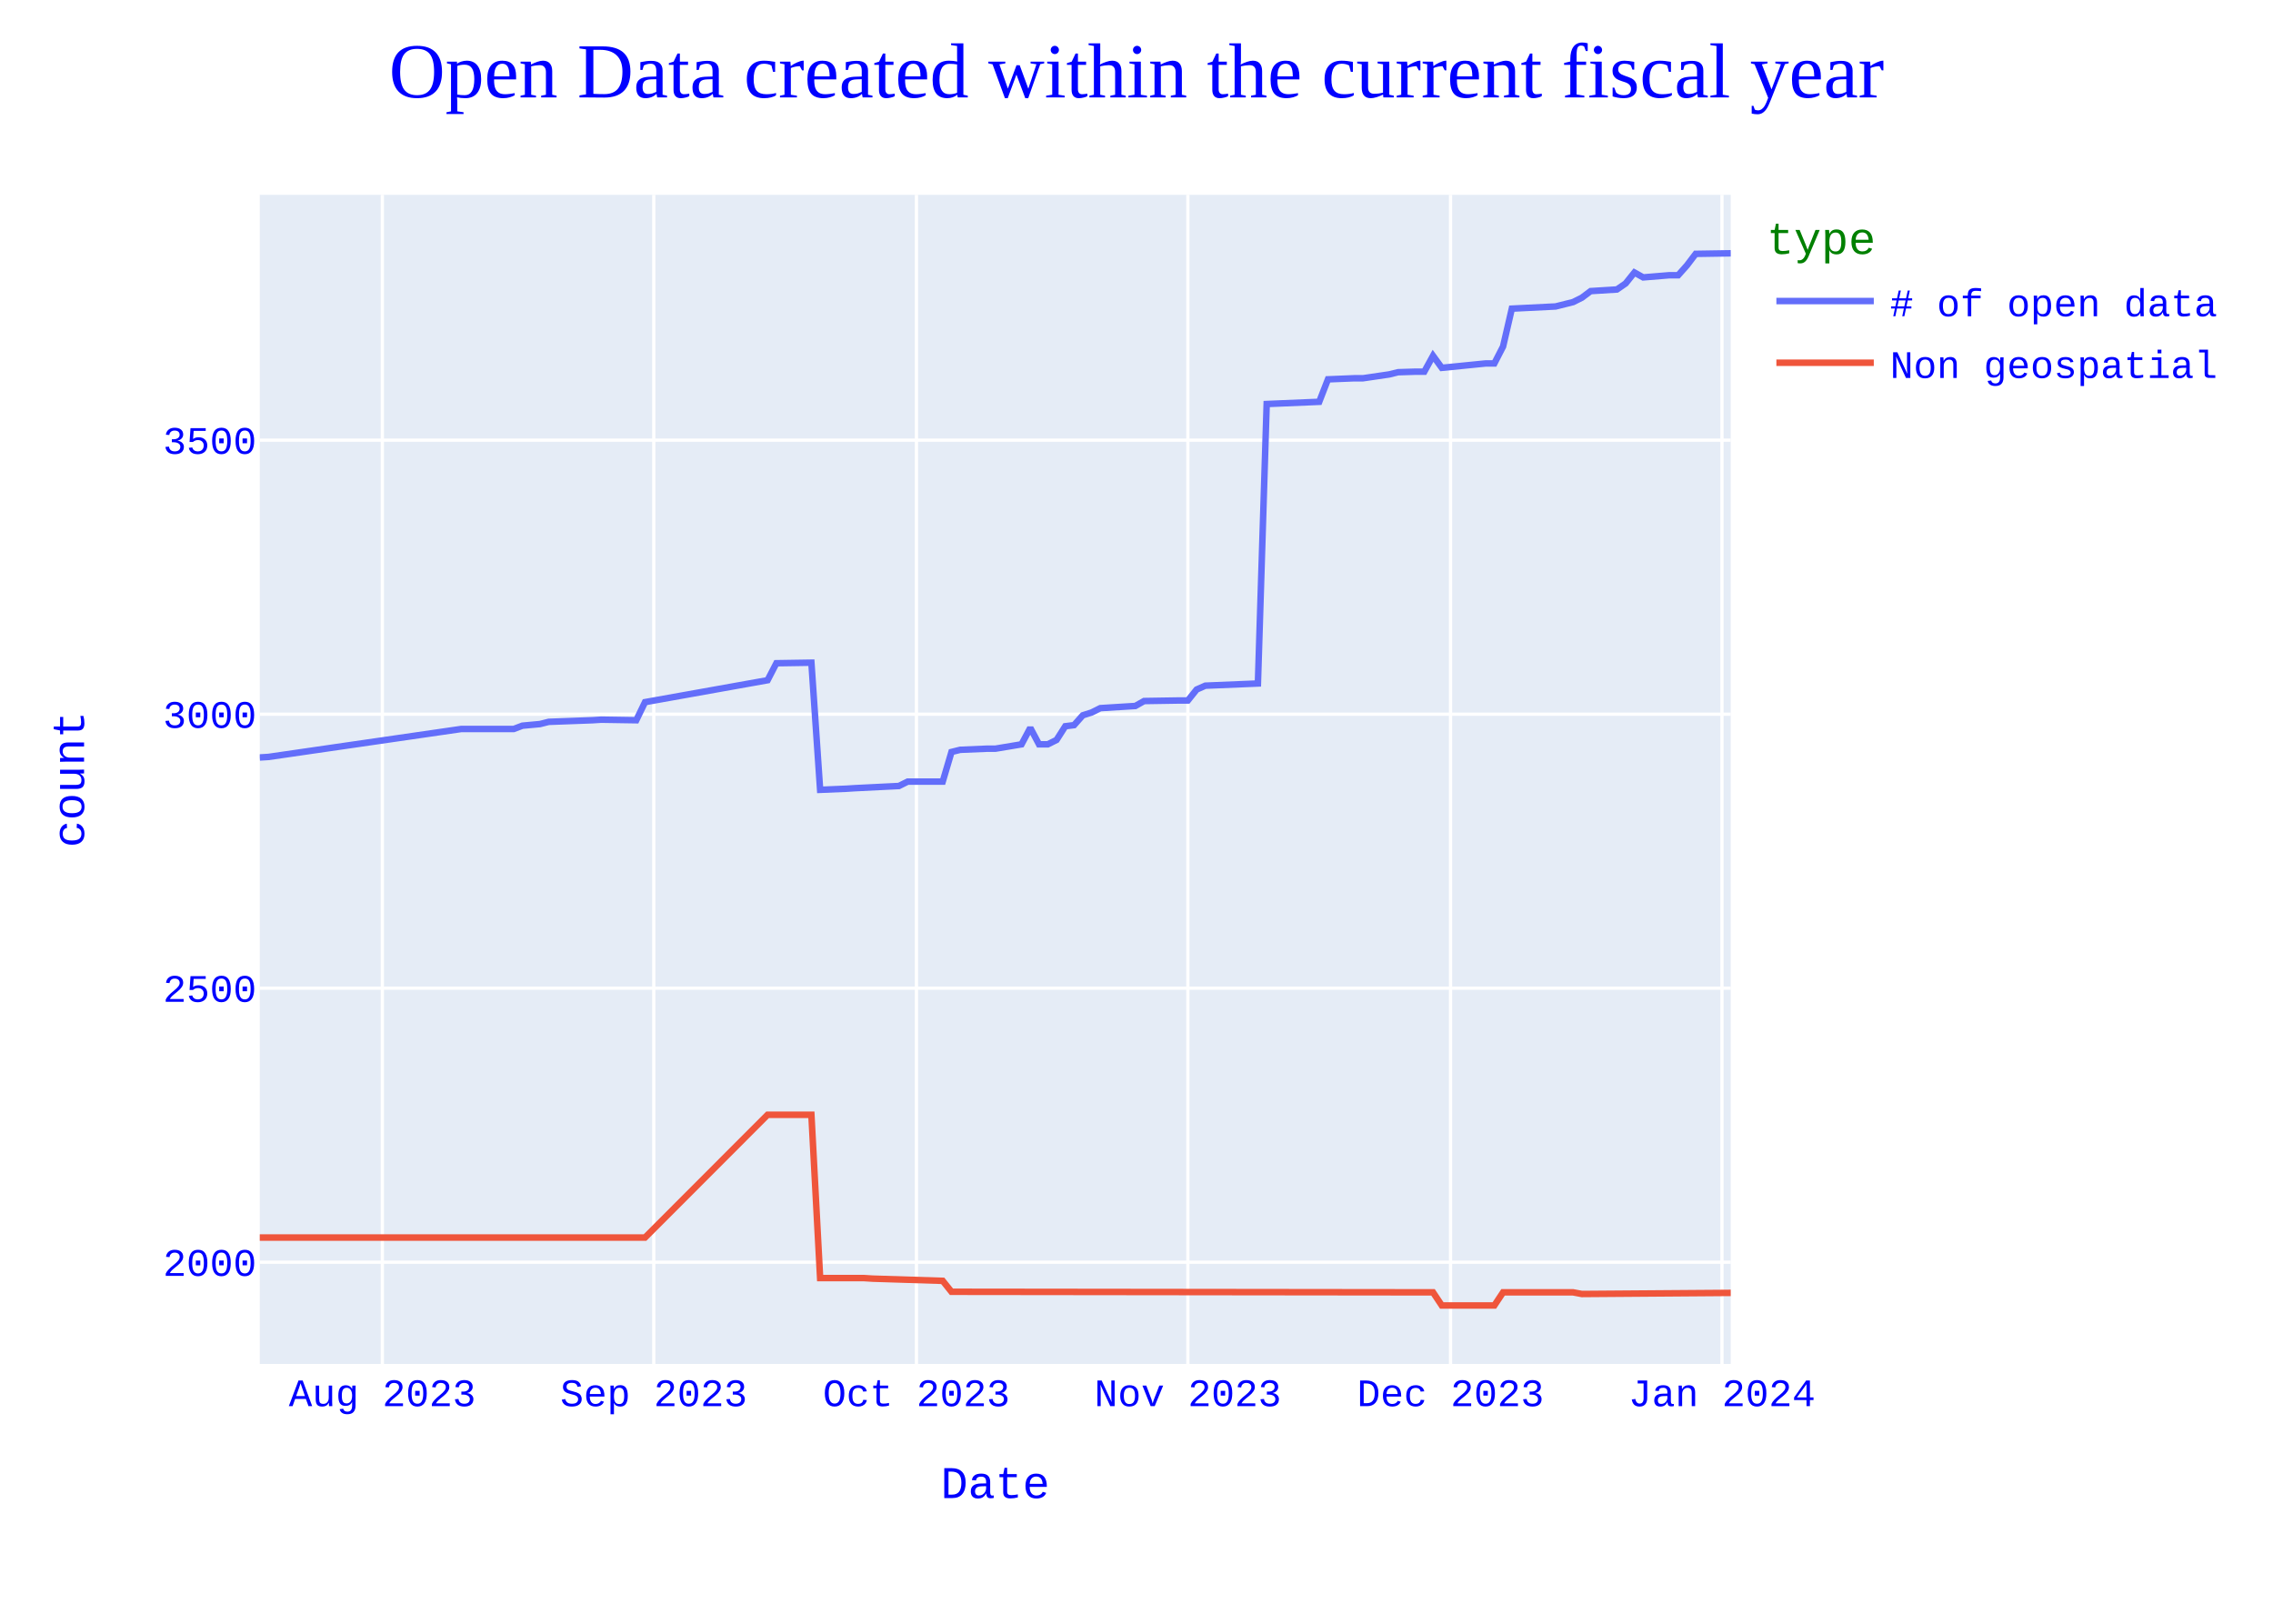
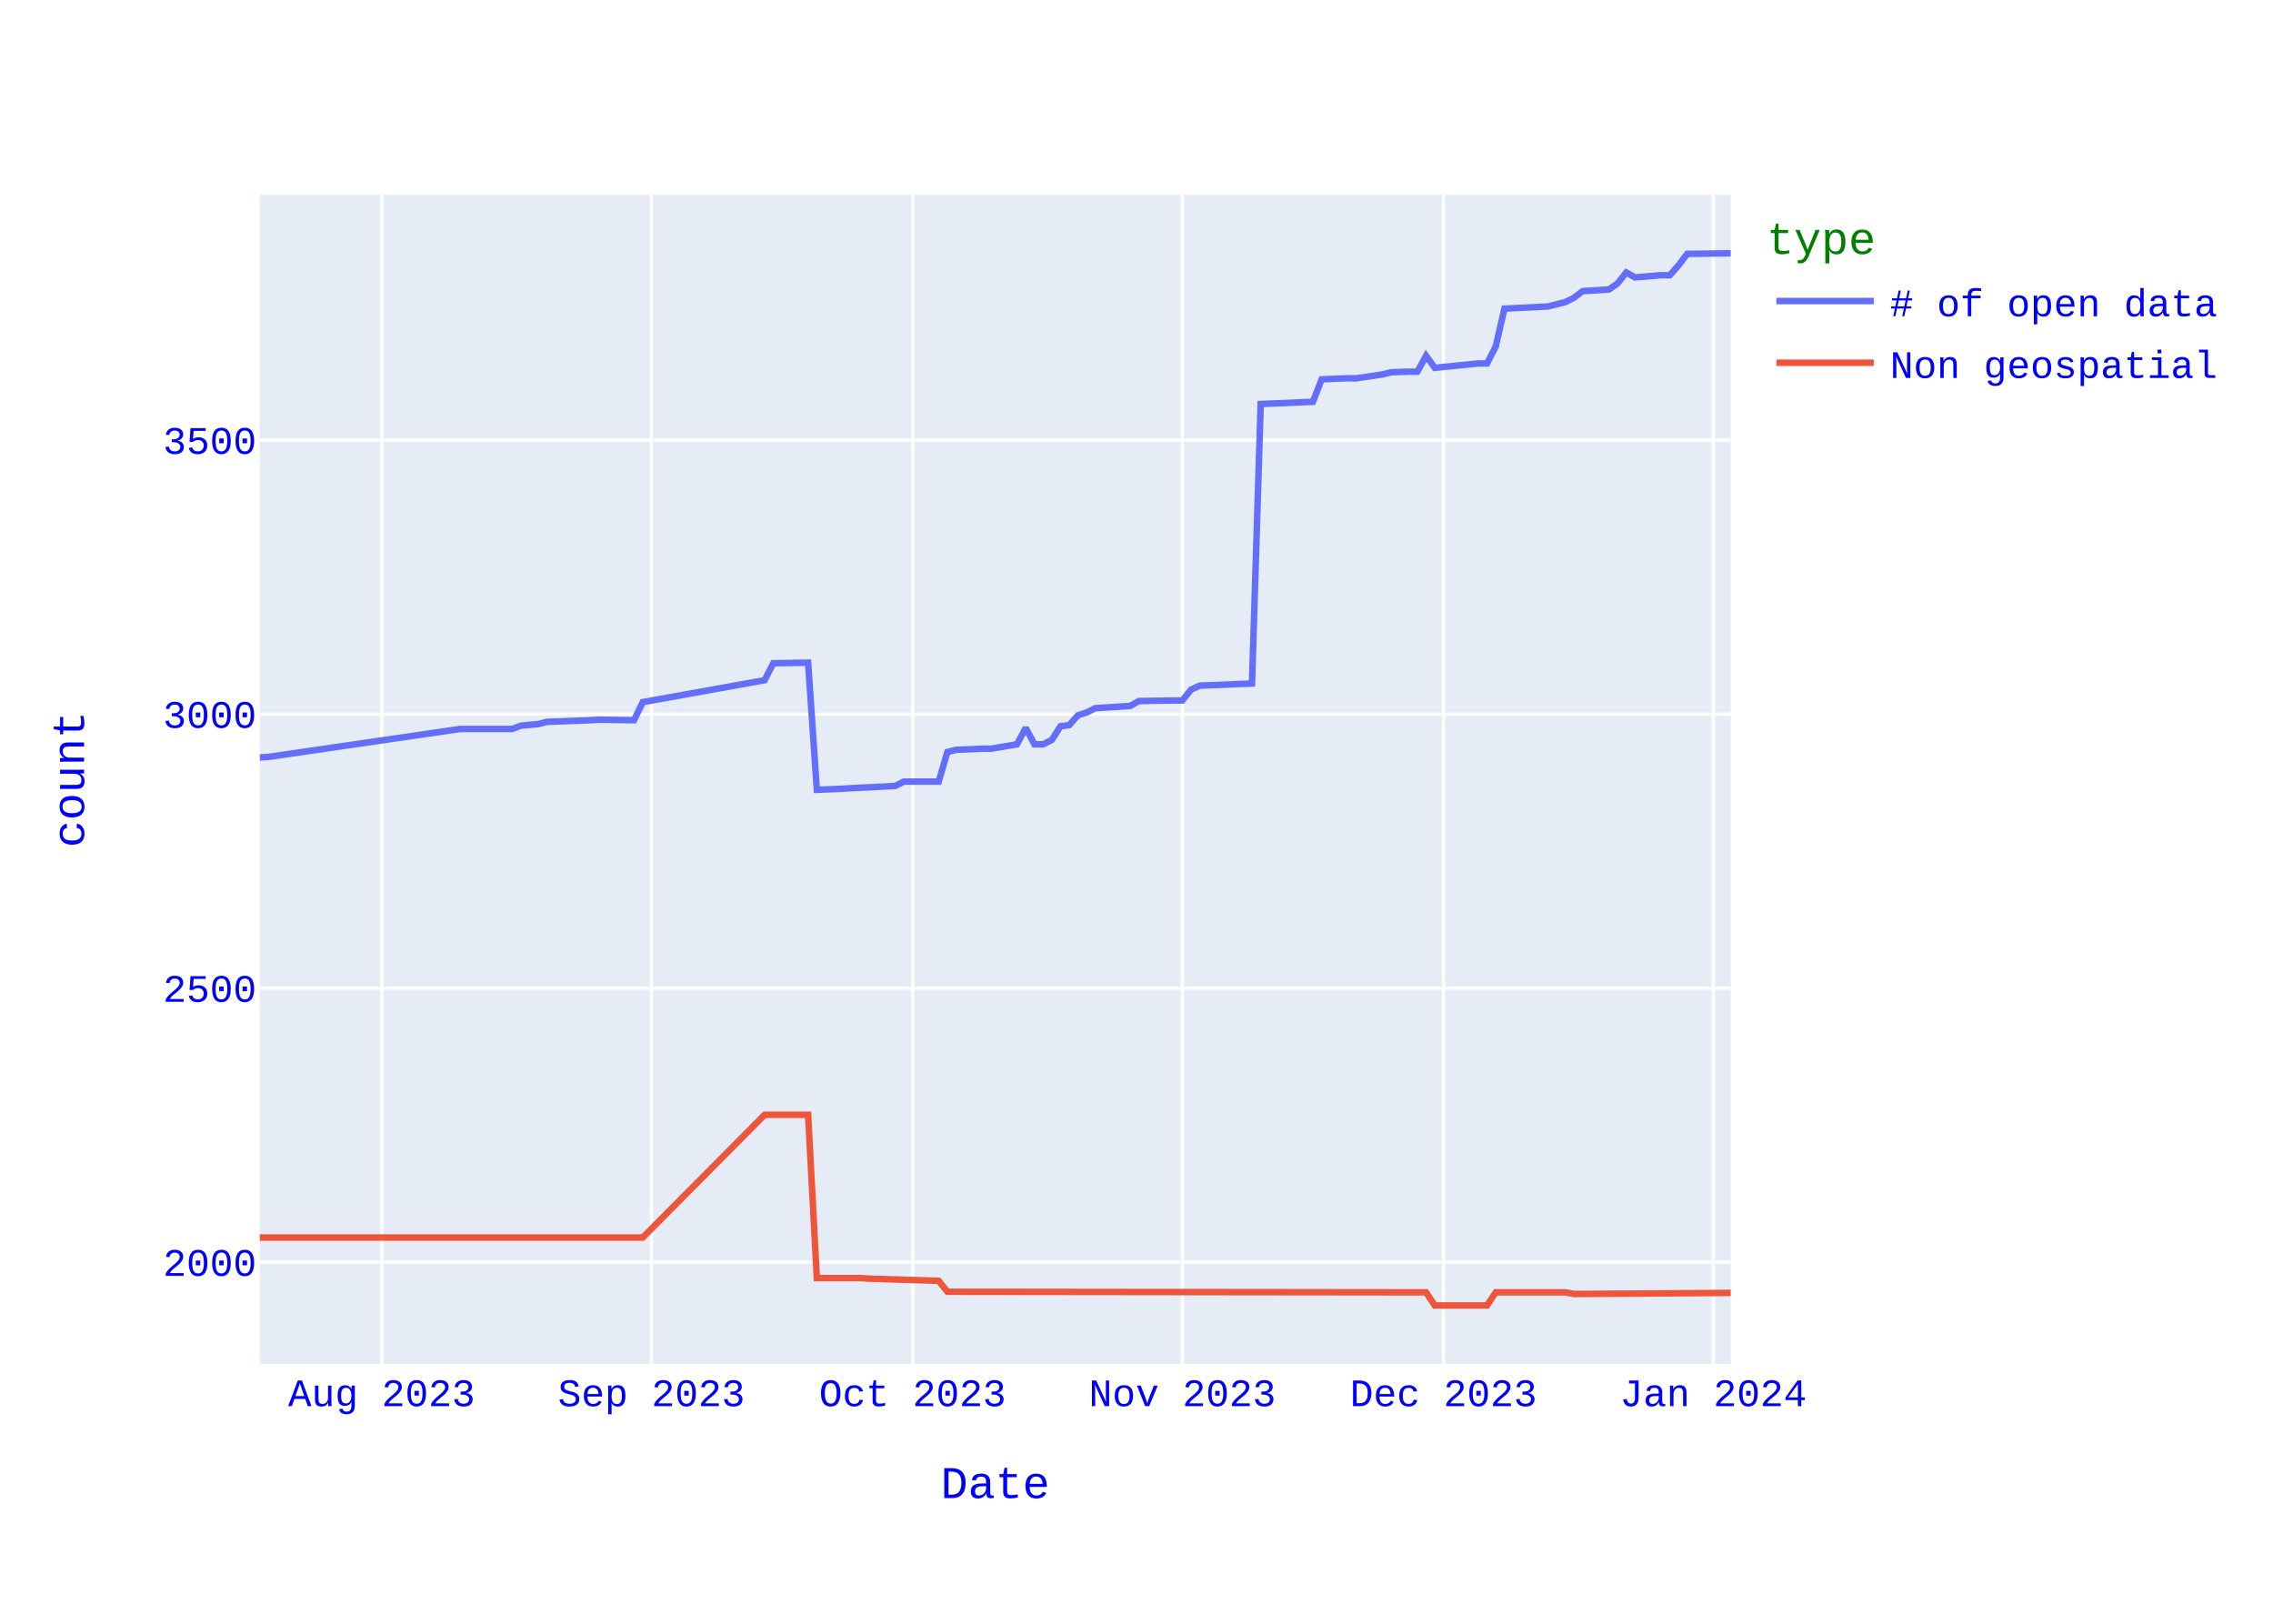
<svg xmlns="http://www.w3.org/2000/svg" class="main-svg" width="700" height="500" style="" viewBox="0 0 700 500">
  <rect x="0" y="0" width="700" height="500" style="fill: rgb(255, 255, 255); fill-opacity: 1;" />
-   <defs id="defs-035dab">
+   <defs id="defs-5c04d2">
    <g class="clips">
-       <clipPath id="clip035dabxyplot" class="plotclip">
+       <clipPath id="clip5c04d2xyplot" class="plotclip">
        <rect width="453" height="360" />
      </clipPath>
-       <clipPath class="axesclip" id="clip035dabx">
+       <clipPath class="axesclip" id="clip5c04d2x">
        <rect x="80" y="0" width="453" height="500" />
      </clipPath>
-       <clipPath class="axesclip" id="clip035daby">
+       <clipPath class="axesclip" id="clip5c04d2y">
        <rect x="0" y="60" width="700" height="360" />
      </clipPath>
-       <clipPath class="axesclip" id="clip035dabxy">
+       <clipPath class="axesclip" id="clip5c04d2xy">
        <rect x="80" y="60" width="453" height="360" />
      </clipPath>
    </g>
    <g class="gradients" />
    <g class="patterns" />
  </defs>
  <g class="bglayer">
    <rect class="bg" x="80" y="60" width="453" height="360" style="fill: rgb(229, 236, 246); fill-opacity: 1; stroke-width: 0;" />
  </g>
  <g class="layer-below">
    <g class="imagelayer" />
    <g class="shapelayer" />
  </g>
  <g class="cartesianlayer">
    <g class="subplot xy">
      <g class="layer-subplot">
        <g class="shapelayer" />
        <g class="imagelayer" />
      </g>
      <g class="minor-gridlayer">
        <g class="x" />
        <g class="y" />
      </g>
      <g class="gridlayer">
        <g class="x">
-           <path class="xgrid crisp" transform="translate(117.75,0)" d="M0,60v360" style="stroke: rgb(255, 255, 255); stroke-opacity: 1; stroke-width: 1px;" />
-           <path class="xgrid crisp" transform="translate(201.34,0)" d="M0,60v360" style="stroke: rgb(255, 255, 255); stroke-opacity: 1; stroke-width: 1px;" />
-           <path class="xgrid crisp" transform="translate(282.23,0)" d="M0,60v360" style="stroke: rgb(255, 255, 255); stroke-opacity: 1; stroke-width: 1px;" />
-           <path class="xgrid crisp" transform="translate(365.82,0)" d="M0,60v360" style="stroke: rgb(255, 255, 255); stroke-opacity: 1; stroke-width: 1px;" />
-           <path class="xgrid crisp" transform="translate(446.71,0)" d="M0,60v360" style="stroke: rgb(255, 255, 255); stroke-opacity: 1; stroke-width: 1px;" />
-           <path class="xgrid crisp" transform="translate(530.3,0)" d="M0,60v360" style="stroke: rgb(255, 255, 255); stroke-opacity: 1; stroke-width: 1px;" />
+           <path class="xgrid crisp" transform="translate(117.53,0)" d="M0,60v360" style="stroke: rgb(255, 255, 255); stroke-opacity: 1; stroke-width: 1px;" />
+           <path class="xgrid crisp" transform="translate(200.62,0)" d="M0,60v360" style="stroke: rgb(255, 255, 255); stroke-opacity: 1; stroke-width: 1px;" />
+           <path class="xgrid crisp" transform="translate(281.04,0)" d="M0,60v360" style="stroke: rgb(255, 255, 255); stroke-opacity: 1; stroke-width: 1px;" />
+           <path class="xgrid crisp" transform="translate(364.13,0)" d="M0,60v360" style="stroke: rgb(255, 255, 255); stroke-opacity: 1; stroke-width: 1px;" />
+           <path class="xgrid crisp" transform="translate(444.54,0)" d="M0,60v360" style="stroke: rgb(255, 255, 255); stroke-opacity: 1; stroke-width: 1px;" />
+           <path class="xgrid crisp" transform="translate(527.64,0)" d="M0,60v360" style="stroke: rgb(255, 255, 255); stroke-opacity: 1; stroke-width: 1px;" />
        </g>
        <g class="y">
          <path class="ygrid crisp" transform="translate(0,388.67)" d="M80,0h453" style="stroke: rgb(255, 255, 255); stroke-opacity: 1; stroke-width: 1px;" />
          <path class="ygrid crisp" transform="translate(0,304.29)" d="M80,0h453" style="stroke: rgb(255, 255, 255); stroke-opacity: 1; stroke-width: 1px;" />
          <path class="ygrid crisp" transform="translate(0,219.92)" d="M80,0h453" style="stroke: rgb(255, 255, 255); stroke-opacity: 1; stroke-width: 1px;" />
          <path class="ygrid crisp" transform="translate(0,135.54)" d="M80,0h453" style="stroke: rgb(255, 255, 255); stroke-opacity: 1; stroke-width: 1px;" />
        </g>
      </g>
      <g class="zerolinelayer" />
      <path class="xlines-below" />
      <path class="ylines-below" />
      <g class="overlines-below" />
      <g class="xaxislayer-below" />
      <g class="yaxislayer-below" />
      <g class="overaxes-below" />
-       <g class="plot" transform="translate(80,60)" clip-path="url(#clip035dabxyplot)">
+       <g class="plot" transform="translate(80,60)" clip-path="url(#clip5c04d2xyplot)">
        <g class="scatterlayer mlayer">
-           <g class="trace scatter tracef14cba" style="stroke-miterlimit: 2; opacity: 1;">
+           <g class="trace scatter trace6ed807" style="stroke-miterlimit: 2; opacity: 1;">
            <g class="fills" />
            <g class="errorbars" />
            <g class="lines">
-               <path class="js-line" d="M453,18L442.21,18.17L439.52,21.71L436.82,24.75L434.13,24.75L426.04,25.42L423.34,23.91L420.64,27.28L417.95,29.14L409.86,29.64L407.16,31.67L404.46,33.02L399.07,34.37L385.59,35.04L382.89,46.69L380.2,51.92L377.5,51.92L364.02,53.27L361.32,49.56L358.63,54.45L355.93,54.45L350.54,54.62L347.84,55.29L339.75,56.48L337.05,56.48L328.96,56.81L326.27,63.73L310.09,64.41L307.39,150.47L291.21,151.14L288.52,152.33L285.82,155.7L283.13,155.7L272.34,155.87L269.64,157.39L258.86,158.06L256.16,159.41L253.46,160.26L250.77,163.29L248.07,163.63L245.38,167.85L242.68,169.2L239.98,169.2L237.29,164.14L234.59,169.2L226.5,170.55L223.8,170.55L215.71,170.89L213.02,171.56L210.32,180.68L207.63,180.68L199.54,180.68L196.84,182.03L183.36,182.7L180.66,182.87L172.57,183.21L169.88,144.06L159.09,144.23L156.39,149.46L118.64,156.21L115.95,161.78L105.16,161.61L102.46,161.78L88.98,162.28L86.29,162.96L80.89,163.46L78.2,164.48L62.02,164.48L2.7,173.08L0,173.25" style="vector-effect: none; fill: none; stroke: rgb(99, 110, 250); stroke-opacity: 1; stroke-width: 2px; opacity: 1;" />
+               <path class="js-line" d="M453,18L439.6,18.17L436.92,21.71L434.24,24.75L431.56,24.75L423.51,25.42L420.83,23.91L418.15,27.28L415.47,29.14L407.43,29.64L404.75,31.67L402.07,33.02L396.71,34.37L383.31,35.04L380.63,46.69L377.95,51.92L375.27,51.92L361.86,53.27L359.18,49.56L356.5,54.45L353.82,54.45L348.46,54.62L345.78,55.29L337.74,56.48L335.06,56.48L327.02,56.81L324.34,63.73L308.25,64.41L305.57,150.47L289.49,151.14L286.81,152.33L284.13,155.7L281.45,155.7L270.73,155.87L268.05,157.39L257.33,158.06L254.64,159.41L251.96,160.26L249.28,163.29L246.6,163.63L243.92,167.85L241.24,169.2L238.56,169.2L235.88,164.14L233.2,169.2L225.16,170.55L222.48,170.55L214.44,170.89L211.76,171.56L209.08,180.68L206.4,180.68L198.36,180.68L195.67,182.03L182.27,182.7L179.59,182.87L171.55,183.21L168.87,144.06L158.15,144.23L155.47,149.46L117.94,156.21L115.26,161.78L104.54,161.61L101.86,161.78L88.46,162.28L85.78,162.96L80.41,163.46L77.73,164.48L61.65,164.48L2.68,173.08L0,173.25" style="vector-effect: none; fill: none; stroke: rgb(99, 110, 250); stroke-opacity: 1; stroke-width: 2px; opacity: 1;" />
            </g>
            <g class="points" />
            <g class="text" />
          </g>
-           <g class="trace scatter trace34117c" style="stroke-miterlimit: 2; opacity: 1;">
+           <g class="trace scatter tracebcc90f" style="stroke-miterlimit: 2; opacity: 1;">
            <g class="fills" />
            <g class="errorbars" />
            <g class="lines">
-               <path class="js-line" d="M453,338.12L407.16,338.46L404.46,337.95L382.89,337.95L380.2,342L364.02,342L361.32,337.95L213.02,337.78L210.32,334.41L188.75,333.73L186.05,333.56L172.57,333.56L169.88,283.28L156.39,283.28L118.64,321.08L0,321.08" style="vector-effect: none; fill: none; stroke: rgb(239, 85, 59); stroke-opacity: 1; stroke-width: 2px; opacity: 1;" />
+               <path class="js-line" d="M453,338.12L404.75,338.46L402.07,337.95L380.63,337.95L377.95,342L361.86,342L359.18,337.95L211.76,337.78L209.08,334.41L187.63,333.73L184.95,333.56L171.55,333.56L168.87,283.28L155.47,283.28L117.94,321.08L0,321.08" style="vector-effect: none; fill: none; stroke: rgb(239, 85, 59); stroke-opacity: 1; stroke-width: 2px; opacity: 1;" />
            </g>
            <g class="points" />
            <g class="text" />
          </g>
        </g>
      </g>
      <g class="overplot" />
      <path class="xlines-above crisp" d="M0,0" style="fill: none;" />
      <path class="ylines-above crisp" d="M0,0" style="fill: none;" />
      <g class="overlines-above" />
      <g class="xaxislayer-above">
        <g class="xtick">
-           <text text-anchor="middle" x="0" y="433" transform="translate(117.75,0)" style="font-family: 'Courier New'; font-size: 12px; fill: rgb(0, 0, 255); fill-opacity: 1; white-space: pre; opacity: 1;">Aug 2023</text>
+           <text text-anchor="middle" x="0" y="433" transform="translate(117.53,0)" style="font-family: 'Courier New'; font-size: 12px; fill: rgb(0, 0, 255); fill-opacity: 1; white-space: pre; opacity: 1;">Aug 2023</text>
        </g>
        <g class="xtick">
-           <text text-anchor="middle" x="0" y="433" style="font-family: 'Courier New'; font-size: 12px; fill: rgb(0, 0, 255); fill-opacity: 1; white-space: pre; opacity: 1;" transform="translate(201.34,0)">Sep 2023</text>
+           <text text-anchor="middle" x="0" y="433" style="font-family: 'Courier New'; font-size: 12px; fill: rgb(0, 0, 255); fill-opacity: 1; white-space: pre; opacity: 1;" transform="translate(200.62,0)">Sep 2023</text>
        </g>
        <g class="xtick">
-           <text text-anchor="middle" x="0" y="433" style="font-family: 'Courier New'; font-size: 12px; fill: rgb(0, 0, 255); fill-opacity: 1; white-space: pre; opacity: 1;" transform="translate(282.23,0)">Oct 2023</text>
+           <text text-anchor="middle" x="0" y="433" style="font-family: 'Courier New'; font-size: 12px; fill: rgb(0, 0, 255); fill-opacity: 1; white-space: pre; opacity: 1;" transform="translate(281.04,0)">Oct 2023</text>
        </g>
        <g class="xtick">
-           <text text-anchor="middle" x="0" y="433" style="font-family: 'Courier New'; font-size: 12px; fill: rgb(0, 0, 255); fill-opacity: 1; white-space: pre; opacity: 1;" transform="translate(365.82,0)">Nov 2023</text>
+           <text text-anchor="middle" x="0" y="433" style="font-family: 'Courier New'; font-size: 12px; fill: rgb(0, 0, 255); fill-opacity: 1; white-space: pre; opacity: 1;" transform="translate(364.13,0)">Nov 2023</text>
        </g>
        <g class="xtick">
-           <text text-anchor="middle" x="0" y="433" style="font-family: 'Courier New'; font-size: 12px; fill: rgb(0, 0, 255); fill-opacity: 1; white-space: pre; opacity: 1;" transform="translate(446.71,0)">Dec 2023</text>
+           <text text-anchor="middle" x="0" y="433" style="font-family: 'Courier New'; font-size: 12px; fill: rgb(0, 0, 255); fill-opacity: 1; white-space: pre; opacity: 1;" transform="translate(444.54,0)">Dec 2023</text>
        </g>
        <g class="xtick">
-           <text text-anchor="middle" x="0" y="433" style="font-family: 'Courier New'; font-size: 12px; fill: rgb(0, 0, 255); fill-opacity: 1; white-space: pre; opacity: 1;" transform="translate(530.3,0)">Jan 2024</text>
+           <text text-anchor="middle" x="0" y="433" style="font-family: 'Courier New'; font-size: 12px; fill: rgb(0, 0, 255); fill-opacity: 1; white-space: pre; opacity: 1;" transform="translate(527.64,0)">Jan 2024</text>
        </g>
      </g>
      <g class="yaxislayer-above">
        <g class="ytick">
          <text text-anchor="end" x="79" y="4.2" transform="translate(0,388.67)" style="font-family: 'Courier New'; font-size: 12px; fill: rgb(0, 0, 255); fill-opacity: 1; white-space: pre; opacity: 1;">2000</text>
        </g>
        <g class="ytick">
          <text text-anchor="end" x="79" y="4.2" style="font-family: 'Courier New'; font-size: 12px; fill: rgb(0, 0, 255); fill-opacity: 1; white-space: pre; opacity: 1;" transform="translate(0,304.29)">2500</text>
        </g>
        <g class="ytick">
          <text text-anchor="end" x="79" y="4.2" style="font-family: 'Courier New'; font-size: 12px; fill: rgb(0, 0, 255); fill-opacity: 1; white-space: pre; opacity: 1;" transform="translate(0,219.92)">3000</text>
        </g>
        <g class="ytick">
          <text text-anchor="end" x="79" y="4.2" style="font-family: 'Courier New'; font-size: 12px; fill: rgb(0, 0, 255); fill-opacity: 1; white-space: pre; opacity: 1;" transform="translate(0,135.54)">3500</text>
        </g>
      </g>
      <g class="overaxes-above" />
    </g>
  </g>
  <g class="polarlayer" />
  <g class="smithlayer" />
  <g class="ternarylayer" />
  <g class="geolayer" />
  <g class="funnelarealayer" />
  <g class="pielayer" />
  <g class="iciclelayer" />
  <g class="treemaplayer" />
  <g class="sunburstlayer" />
  <g class="glimages" />
-   <defs id="topdefs-035dab">
+   <defs id="topdefs-5c04d2">
    <g class="clips" />
-     <clipPath id="legend035dab">
+     <clipPath id="legend5c04d2">
      <rect width="146" height="67" x="0" y="0" />
    </clipPath>
  </defs>
  <g class="layer-above">
    <g class="imagelayer" />
    <g class="shapelayer" />
  </g>
  <g class="infolayer">
    <g class="legend" pointer-events="all" transform="translate(542.06,60)">
      <rect class="bg" shape-rendering="crispEdges" style="stroke: rgb(68, 68, 68); stroke-opacity: 1; fill: rgb(255, 255, 255); fill-opacity: 1; stroke-width: 0px;" width="146" height="67" x="0" y="0" />
-       <g class="scrollbox" transform="" clip-path="url(#legend035dab)">
+       <g class="scrollbox" transform="" clip-path="url(#legend5c04d2)">
        <text class="legendtitletext" text-anchor="start" x="2" y="18.2" style="font-family: 'Courier New'; font-size: 14px; fill: rgb(0, 128, 0); fill-opacity: 1; white-space: pre;">type</text>
        <g class="groups" transform="">
          <g class="traces" transform="translate(0,32.7)" style="opacity: 1;">
            <text class="legendtext" text-anchor="start" x="40" y="4.68" style="font-family: 'Courier New'; font-size: 12px; fill: rgb(0, 0, 255); fill-opacity: 1; white-space: pre;"># of open data</text>
            <g class="layers" style="opacity: 1;">
              <g class="legendfill" />
              <g class="legendlines">
                <path class="js-line" d="M5,0h30" style="fill: none; stroke: rgb(99, 110, 250); stroke-opacity: 1; stroke-width: 2px;" />
              </g>
              <g class="legendsymbols">
                <g class="legendpoints" />
              </g>
            </g>
            <rect class="legendtoggle" x="0" y="-9.5" width="140.828" height="19" style="fill: rgb(0, 0, 0); fill-opacity: 0;" />
          </g>
        </g>
        <g class="groups" transform="">
          <g class="traces" transform="translate(0,51.7)" style="opacity: 1;">
            <text class="legendtext" text-anchor="start" x="40" y="4.68" style="font-family: 'Courier New'; font-size: 12px; fill: rgb(0, 0, 255); fill-opacity: 1; white-space: pre;">Non geospatial</text>
            <g class="layers" style="opacity: 1;">
              <g class="legendfill" />
              <g class="legendlines">
                <path class="js-line" d="M5,0h30" style="fill: none; stroke: rgb(239, 85, 59); stroke-opacity: 1; stroke-width: 2px;" />
              </g>
              <g class="legendsymbols">
                <g class="legendpoints" />
              </g>
            </g>
            <rect class="legendtoggle" x="0" y="-9.5" width="140.828" height="19" style="fill: rgb(0, 0, 0); fill-opacity: 0;" />
          </g>
        </g>
      </g>
      <rect class="scrollbar" rx="20" ry="3" width="0" height="0" style="fill: rgb(128, 139, 164); fill-opacity: 1;" x="0" y="0" />
    </g>
-     <g class="g-gtitle">
-       <text class="gtitle" x="350" y="30" text-anchor="middle" dy="0em" style="font-family: 'Times New Roman'; font-size: 24px; fill: rgb(0, 0, 255); opacity: 1; font-weight: normal; white-space: pre;">Open Data created within the current fiscal year</text>
-     </g>
+     <g class="g-gtitle" />
    <g class="g-xtitle">
      <text class="xtitle" x="306.5" y="461.3" text-anchor="middle" style="font-family: 'Courier New'; font-size: 14px; fill: rgb(0, 0, 255); opacity: 1; font-weight: normal; white-space: pre;">Date</text>
    </g>
    <g class="g-ytitle">
      <text class="ytitle" transform="rotate(-90,25.8875,240)" x="25.888" y="240" text-anchor="middle" style="font-family: 'Courier New'; font-size: 14px; fill: rgb(0, 0, 255); opacity: 1; font-weight: normal; white-space: pre;">count</text>
    </g>
  </g>
</svg>
